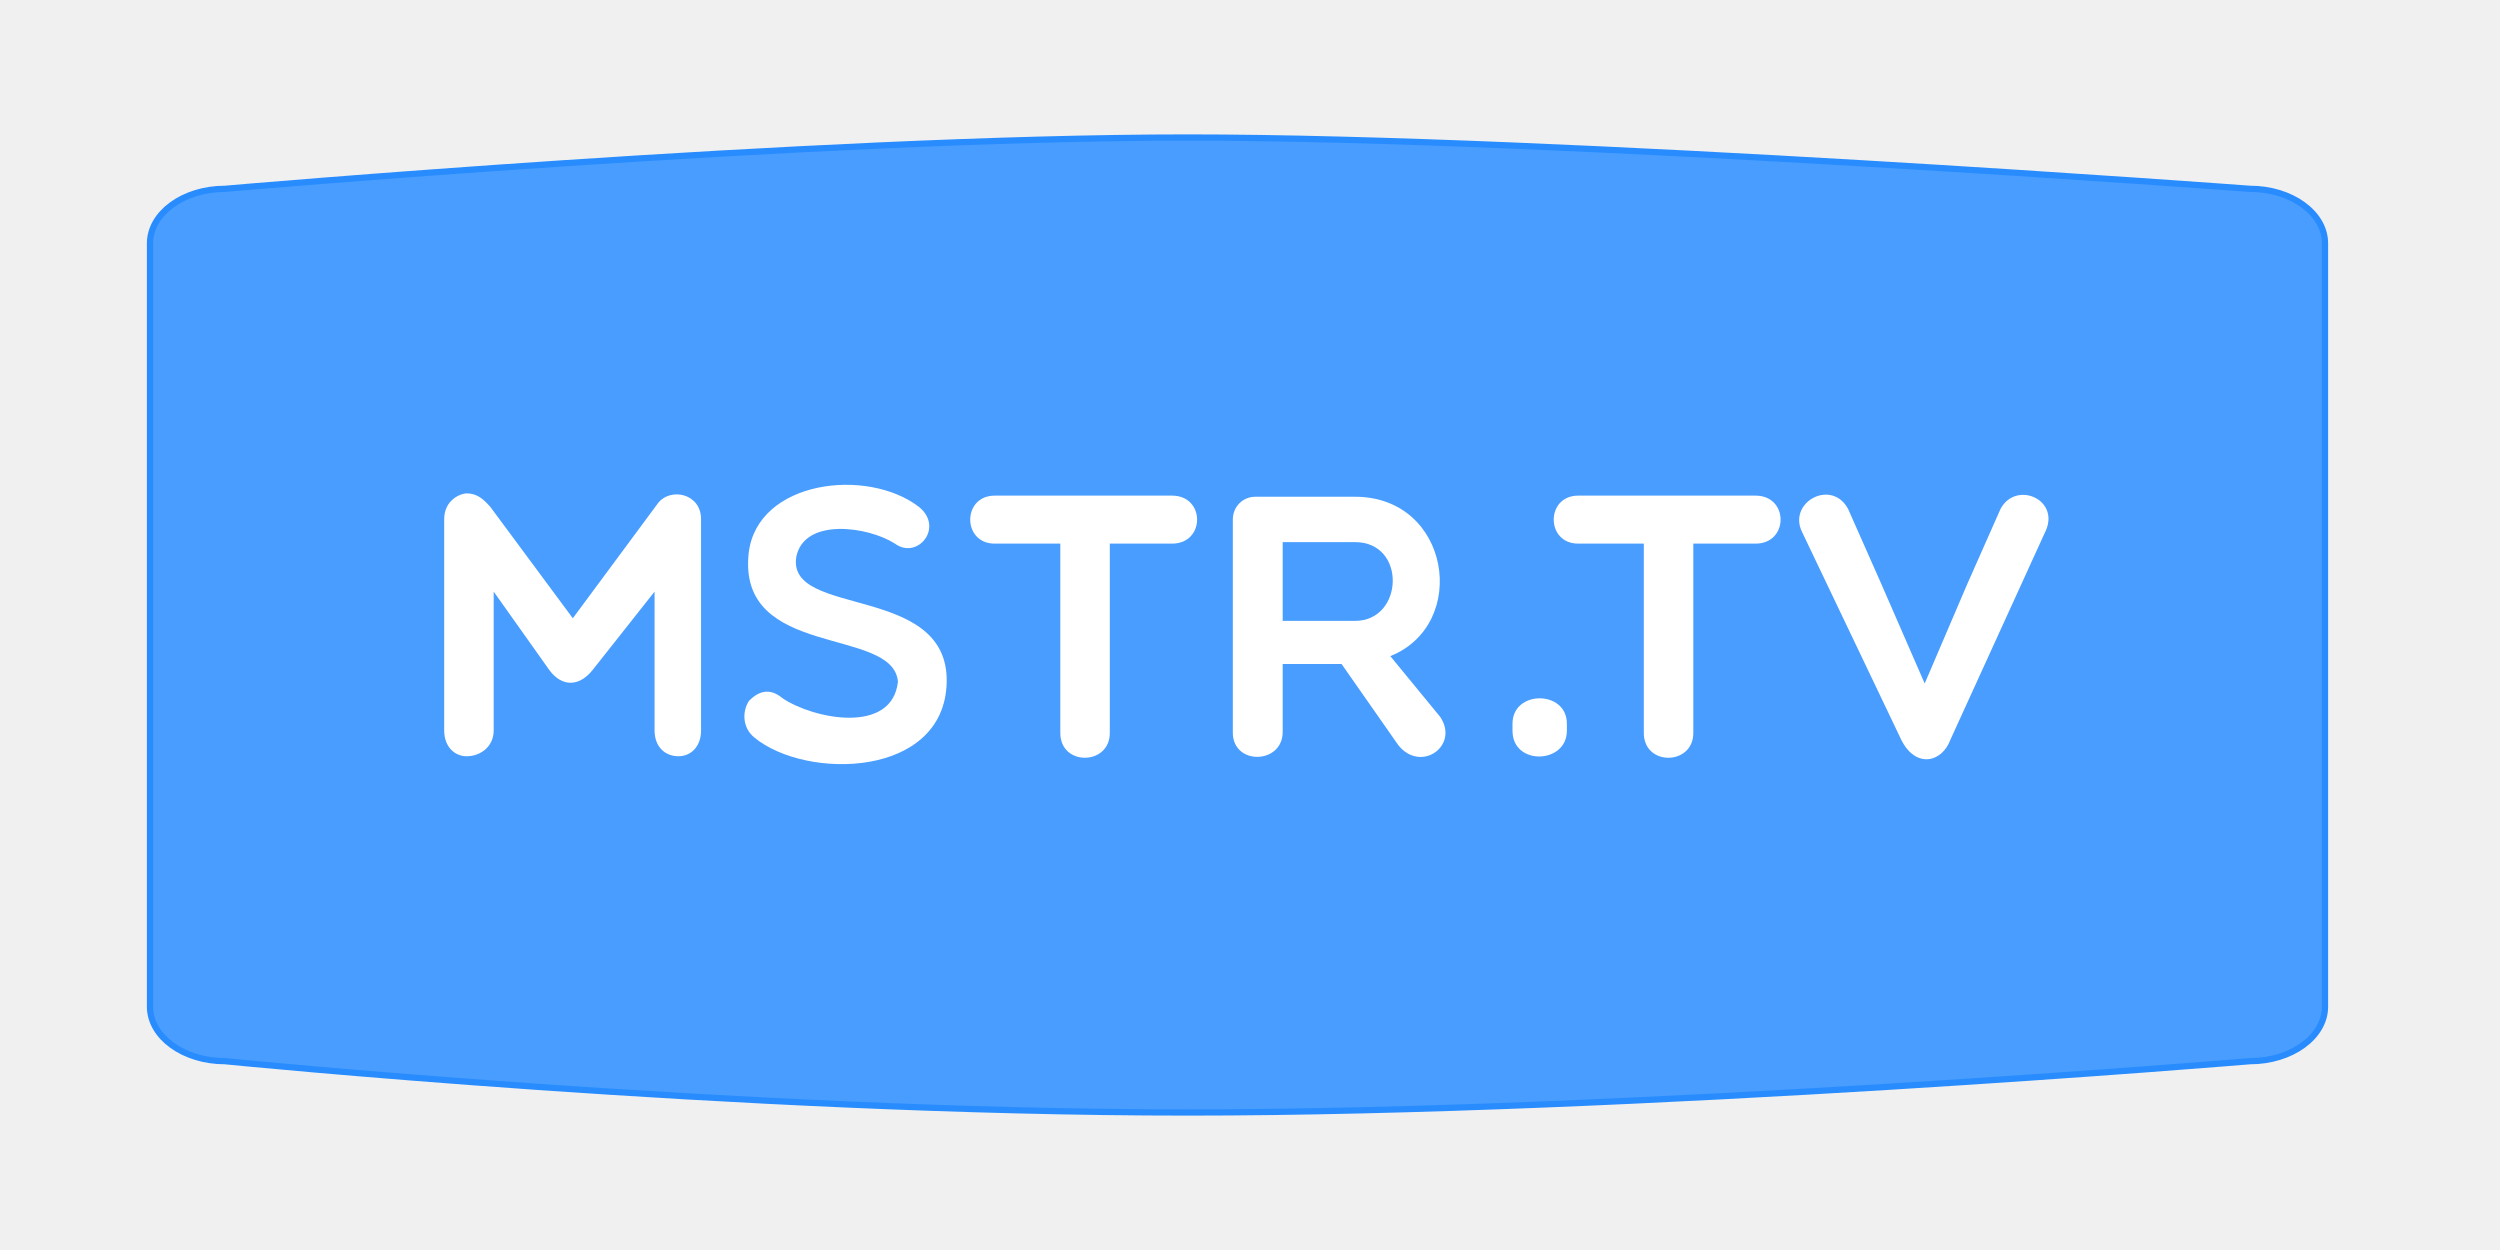
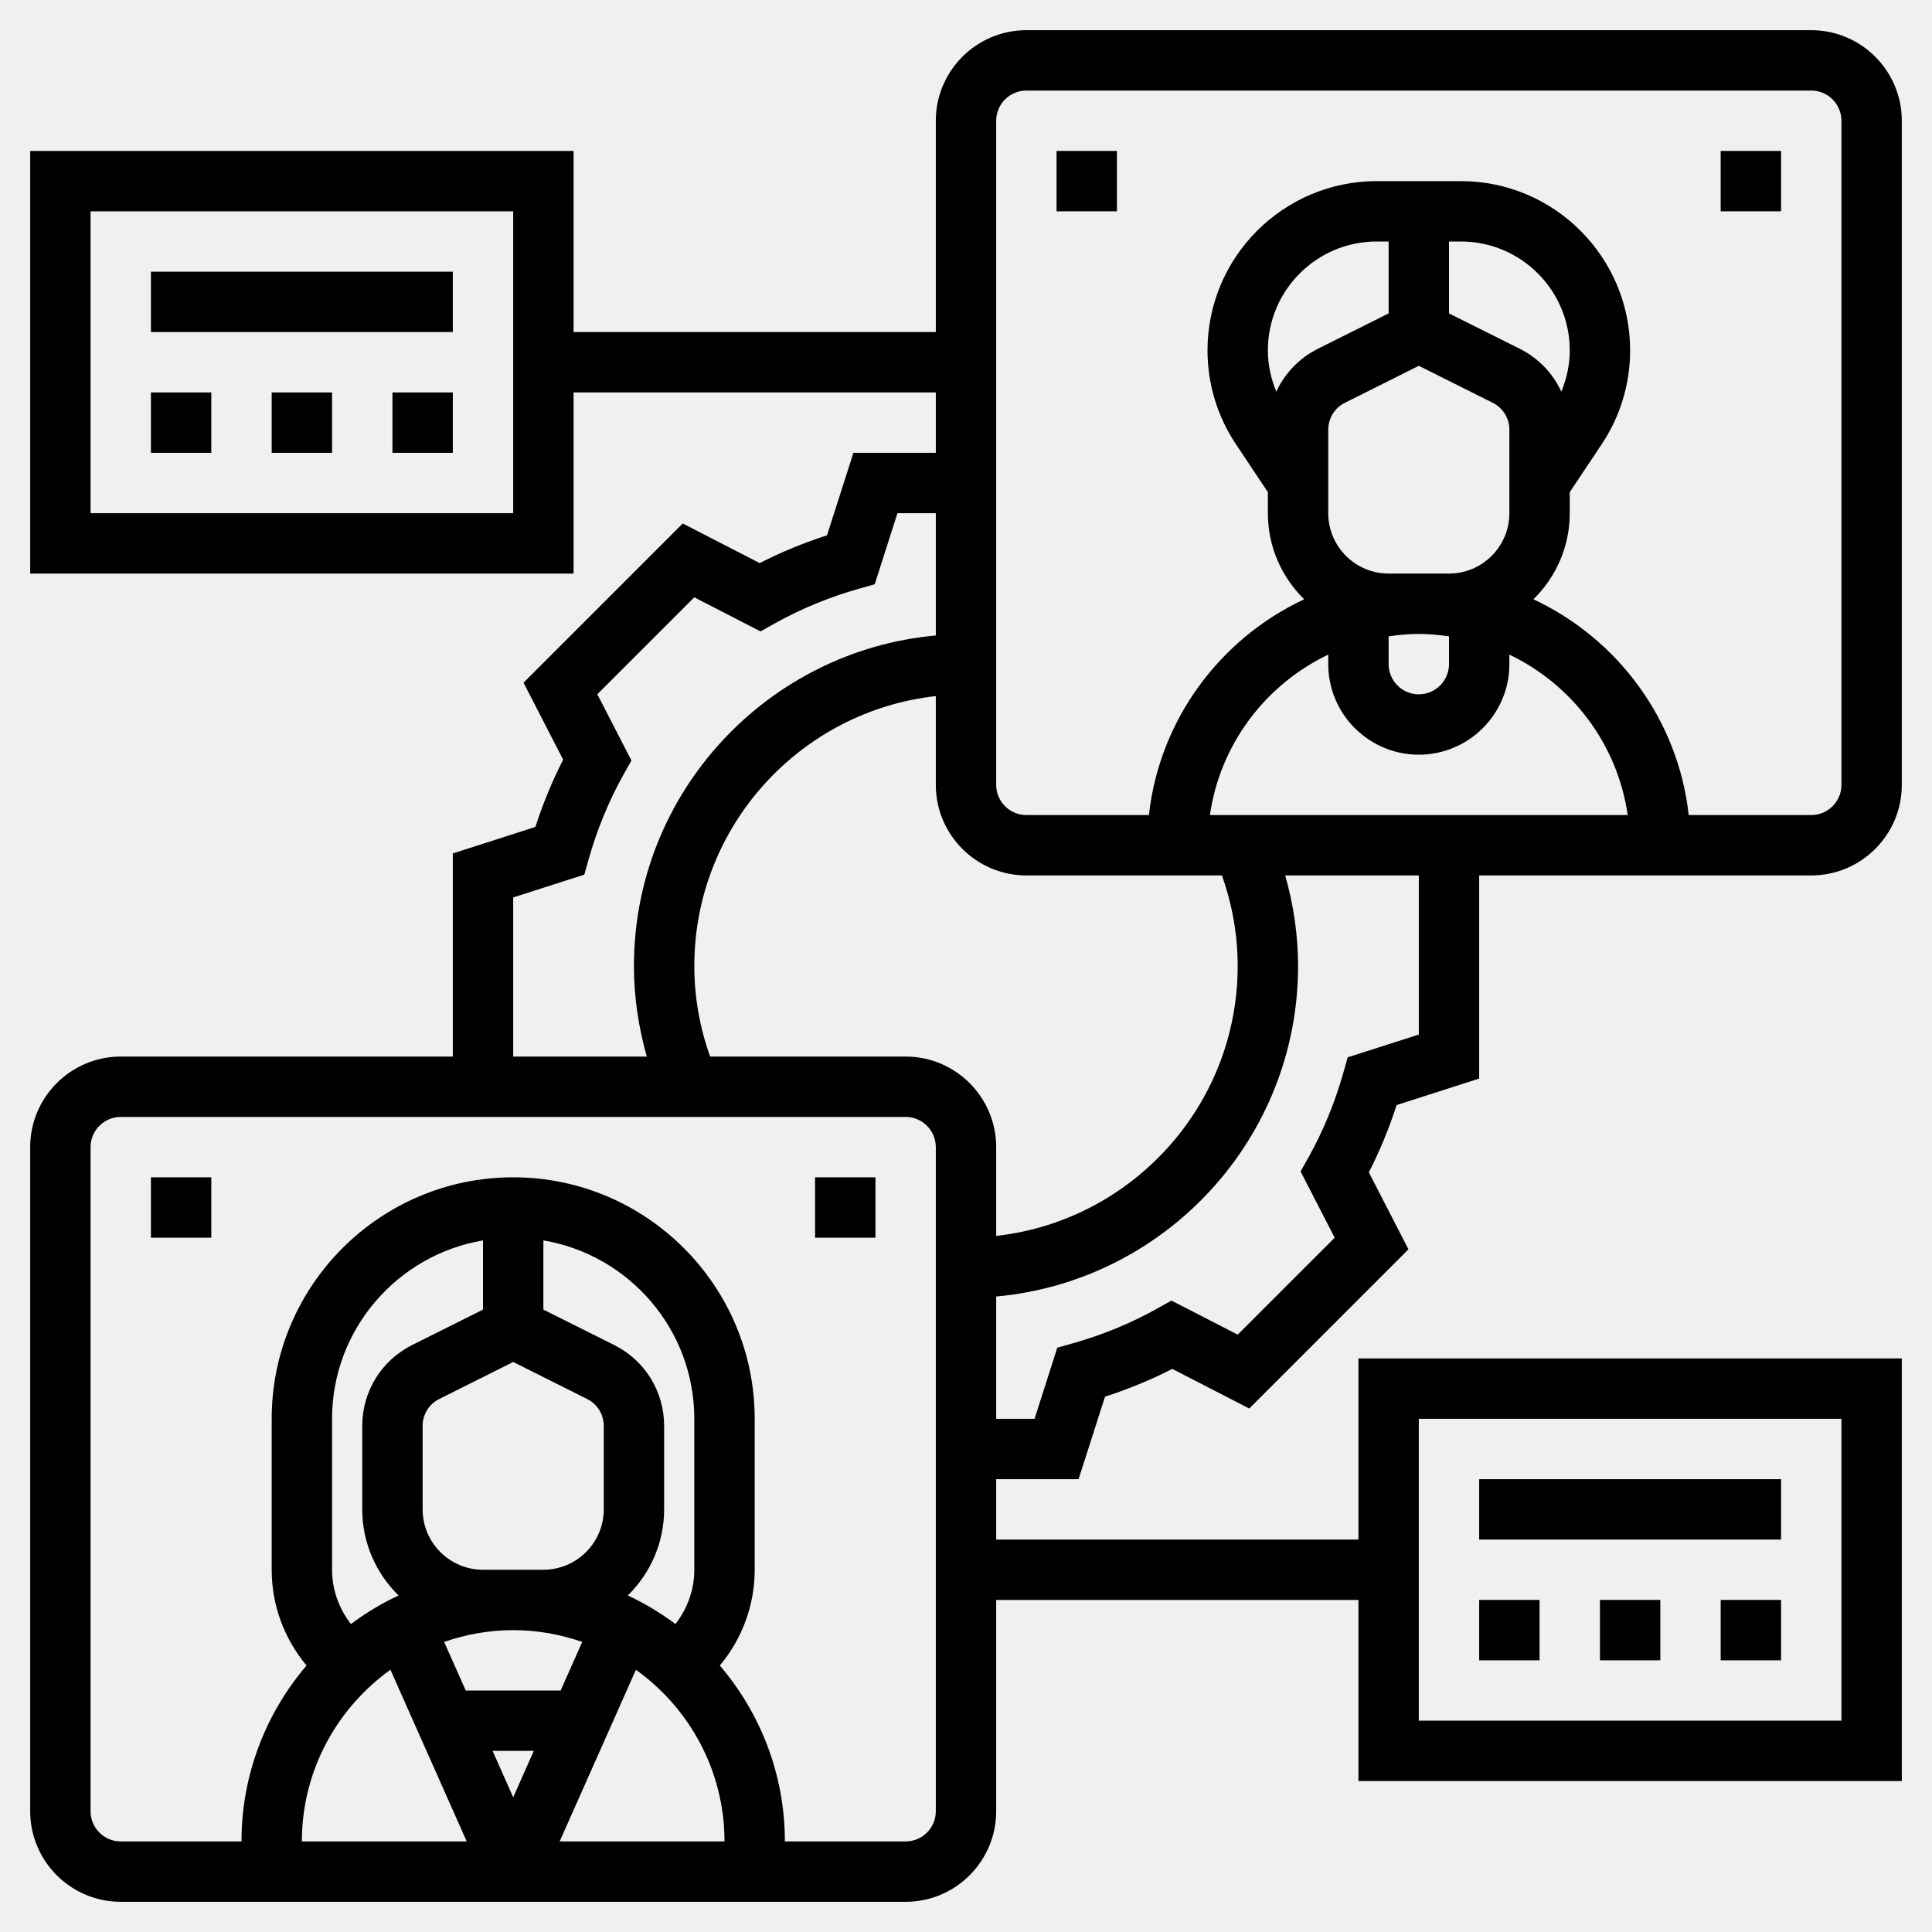
- <svg xmlns="http://www.w3.org/2000/svg" version="1.1" x="0" y="0" width="400" height="200" viewBox="0, 0, 400, 200">
-   <g id="Calque_1" transform="translate(0, 0)">
-     <g>
-       <path d="M36,30.211 C36,30.211 130,22 190,22 C250,22 360,30.211 360,30.211 C366.627,30.211 372,34.116 372,38.934 L372,161.066 C372,165.884 366.627,169.789 360,169.789 C360,169.789 262,178 190,178 C118,178 36,169.789 36,169.789 C29.373,169.789 24,165.884 24,161.066 L24,38.934 C24,34.116 29.373,30.211 36,30.211 z" fill="#489DFF" />
-       <path d="M36,30.211 C36,30.211 130,22 190,22 C250,22 360,30.211 360,30.211 C366.627,30.211 372,34.116 372,38.934 L372,161.066 C372,165.884 366.627,169.789 360,169.789 C360,169.789 262,178 190,178 C118,178 36,169.789 36,169.789 C29.373,169.789 24,165.884 24,161.066 L24,38.934 C24,34.116 29.373,30.211 36,30.211 z" fill-opacity="0" stroke="#288CFF" stroke-width="1" />
-     </g>
-     <path d="M87.93,107.26 C89.91,109.9 92.61,109.9 94.77,107.26 L104.73,94.66 L104.73,116.86 C104.73,119.5 106.41,121 108.57,121 C110.49,121 112.17,119.5 112.17,116.86 L112.17,83.08 C112.17,78.94 107.31,77.98 105.33,80.44 L91.65,98.92 L78.45,81.1 C77.43,79.96 76.41,78.94 74.67,78.94 C73.71,78.94 71.07,79.96 71.07,83.08 L71.07,116.86 C71.07,119.5 72.75,121 74.67,121 C76.83,121 78.99,119.5 78.99,116.86 L78.99,94.66 z" fill="#FFFFFF" />
-     <path d="M143.67,109.06 C142.77,117.58 130.11,115.06 125.19,111.7 C123.15,110.02 121.41,110.56 119.85,112.12 C118.77,113.74 118.71,116.38 120.69,118 C128.97,124.84 151.05,124.48 151.47,109.24 C151.89,93.28 125.79,98.92 127.41,89.08 C128.67,82.84 138.75,84.16 143.19,86.98 C146.79,89.62 151.11,84.4 147.03,81.1 C138.75,74.74 121.17,76.84 119.79,88.48 C117.93,105.52 142.89,100.18 143.67,109.06 z" fill="#FFFFFF" />
-     <path d="M169.65,117.28 C169.65,122.62 177.57,122.5 177.57,117.28 L177.57,86.98 L187.53,86.98 C192.87,86.98 192.87,79.3 187.53,79.3 L159.15,79.3 C153.93,79.3 153.93,86.98 159.15,86.98 L169.65,86.98 z" fill="#FFFFFF" />
-     <path d="M205.23,106.24 L214.65,106.24 L223.71,119.2 C227.31,123.76 233.55,119.32 230.43,114.7 L222.45,104.98 C235.17,99.88 232.05,79.48 216.81,79.48 L200.85,79.48 C198.87,79.48 197.25,81.04 197.25,83.14 L197.25,117.22 C197.25,122.5 205.23,122.32 205.23,117.1 z M205.23,86.74 L216.81,86.74 C225.09,86.74 224.61,99.34 216.81,99.34 L205.23,99.34 z" fill="#FFFFFF" />
-     <path d="M242,116.92 C242,122.56 250.7,122.26 250.7,116.92 L250.7,115.78 C250.7,110.38 242,110.38 242,115.78 z" fill="#FFFFFF" />
-     <path d="M263.01,117.28 C263.01,122.62 270.93,122.5 270.93,117.28 L270.93,86.98 L280.89,86.98 C286.23,86.98 286.23,79.3 280.89,79.3 L252.51,79.3 C247.29,79.3 247.29,86.98 252.51,86.98 L263.01,86.98 z" fill="#FFFFFF" />
-     <path d="M312.09,118.3 L327.39,84.76 C329.43,79.78 322.47,76.9 320.07,81.46 L314.73,93.52 L307.95,109.36 L301.05,93.52 L295.71,81.46 C293.07,76.48 285.99,80.38 288.33,85.12 L304.17,118.3 C306.45,122.98 310.71,122.08 312.09,118.3 z" fill="#FFFFFF" />
-     <g>
-       <path d="M82,34" fill="#489DFF" />
-       <path d="M82,34" fill-opacity="0" stroke="#288CFF" stroke-width="1" />
-     </g>
+ <svg xmlns="http://www.w3.org/2000/svg" id="Layer_5" enable-background="new 0 0 64 64" height="512" viewBox="0 0 64 64" width="512">
+   <g>
+     <path d="m49 49h10v2h-10z" />
+     <path d="m53 53h2v2h-2z" />
+     <path d="m57 53h2v2h-2z" />
+     <path d="m49 53h2v2h-2z" />
+     <path d="m5 9h10v2h-10z" />
+     <path d="m13 13h2v2h-2z" />
+     <path d="m5 13h2v2h-2z" />
+     <path d="m9 13h2v2h-2z" />
+     <path d="m49 35.729v-6.729h11c1.654 0 3-1.346 3-3v-22c0-1.654-1.346-3-3-3h-26c-1.654 0-3 1.346-3 3v7h-12v-6h-18v14h18v-6h12v2h-2.729l-.876 2.734c-.772.248-1.519.556-2.229.919l-2.549-1.312-5.274 5.274 1.312 2.549c-.362.709-.67 1.455-.919 2.229l-2.736.878v6.729h-11c-1.654 0-3 1.346-3 3v22c0 1.654 1.346 3 3 3h26c1.654 0 3-1.346 3-3v-7h12v6h18v-14h-18v6h-12v-2h2.729l.876-2.734c.773-.249 1.52-.556 2.229-.919l2.549 1.312 5.274-5.274-1.312-2.549c.362-.709.67-1.455.919-2.229zm-32-18.729h-14v-10h14zm30 30h14v10h-14zm-6-15c0 4.624-3.507 8.442-8 8.941v-2.941c0-1.654-1.346-3-3-3h-6.478c-.34-.96-.522-1.965-.522-3 0-4.624 3.507-8.442 8-8.941v2.941c0 1.654 1.346 3 3 3h6.478c.34.96.522 1.965.522 3zm-.92-5c.339-2.353 1.848-4.326 3.92-5.315v.315c0 1.654 1.346 3 3 3s3-1.346 3-3v-.315c2.072.989 3.581 2.962 3.92 5.315zm1.92-15.395c0-1.988 1.617-3.605 3.605-3.605h.395v2.382l-2.342 1.171c-.623.312-1.1.817-1.379 1.422-.178-.433-.279-.895-.279-1.37zm4 9.475c.328-.047.66-.08 1-.08s.672.033 1 .08v.92c0 .551-.448 1-1 1s-1-.449-1-1zm5.721-8.106c-.279-.605-.756-1.11-1.379-1.422l-2.342-1.17v-2.382h.395c1.988 0 3.605 1.617 3.605 3.605 0 .475-.1.937-.279 1.369zm-5.721 6.026c-1.103 0-2-.897-2-2v-2.764c0-.381.212-.724.553-.894l2.447-1.224 2.447 1.224c.341.17.553.513.553.894v2.764c0 1.103-.897 2-2 2zm-13-15c0-.551.448-1 1-1h26c.552 0 1 .449 1 1v22c0 .551-.448 1-1 1h-4.059c-.353-3.174-2.364-5.847-5.144-7.148.741-.727 1.203-1.735 1.203-2.852v-.697l1.059-1.588c.616-.924.941-2 .941-3.109 0-3.091-2.515-5.606-5.605-5.606h-2.789c-3.091 0-5.606 2.515-5.606 5.605 0 1.11.325 2.185.941 3.109l1.059 1.589v.697c0 1.117.462 2.125 1.203 2.852-2.78 1.301-4.791 3.974-5.144 7.148h-4.059c-.552 0-1-.449-1-1zm-16 25.729 2.356-.755.146-.517c.28-.989.668-1.929 1.152-2.796l.263-.468-1.13-2.195 3.212-3.211 2.194 1.129.469-.262c.87-.487 1.811-.875 2.797-1.153l.517-.146.753-2.355h1.271v4.051c-5.598.507-10 5.221-10 10.949 0 1.027.151 2.029.426 3h-4.426zm-6 22.271v-5c0-2.967 2.167-5.431 5-5.91v2.292l-2.342 1.171c-1.022.511-1.658 1.539-1.658 2.683v2.764c0 1.117.462 2.125 1.203 2.852-.56.262-1.088.58-1.578.947-.398-.516-.625-1.14-.625-1.799zm5 0c-1.103 0-2-.897-2-2v-2.764c0-.381.212-.724.553-.894l2.447-1.224 2.447 1.224c.341.17.553.513.553.894v2.764c0 1.103-.897 2-2 2zm1 2c.802 0 1.569.142 2.287.391l-.715 1.609h-3.144l-.715-1.609c.718-.249 1.485-.391 2.287-.391zm.683 4-.683 1.537-.683-1.537zm3.383-2.687c1.773 1.272 2.934 3.344 2.934 5.687h-5.461zm1.934-3.313c0 .659-.227 1.283-.625 1.798-.49-.367-1.018-.684-1.578-.947.741-.726 1.203-1.734 1.203-2.851v-2.764c0-1.144-.636-2.171-1.658-2.683l-2.342-1.171v-2.292c2.833.478 5 2.942 5 5.91zm-10.066 3.313 2.527 5.687h-5.461c0-2.343 1.161-4.415 2.934-5.687zm18.066 4.687c0 .551-.448 1-1 1h-4c0-2.223-.814-4.256-2.155-5.828.742-.888 1.155-1.998 1.155-3.172v-5c0-4.411-3.589-8-8-8s-8 3.589-8 8v5c0 1.174.413 2.284 1.155 3.172-1.341 1.572-2.155 3.605-2.155 5.828h-4c-.552 0-1-.449-1-1v-22c0-.551.448-1 1-1h26c.552 0 1 .449 1 1zm13.644-24.975-.146.517c-.28.989-.668 1.929-1.152 2.796l-.263.468 1.13 2.195-3.212 3.211-2.195-1.129-.468.262c-.868.486-1.809.875-2.797 1.153l-.517.146-.753 2.356h-1.271v-4.051c5.598-.507 10-5.221 10-10.949 0-1.027-.151-2.029-.426-3h4.426v5.271z" />
+     <path d="m5 39h2v2h-2z" />
+     <path d="m27 39h2v2h-2z" />
+     <path d="m35 5h2v2h-2z" />
+     <path d="m57 5h2v2h-2z" />
  </g>
</svg>
